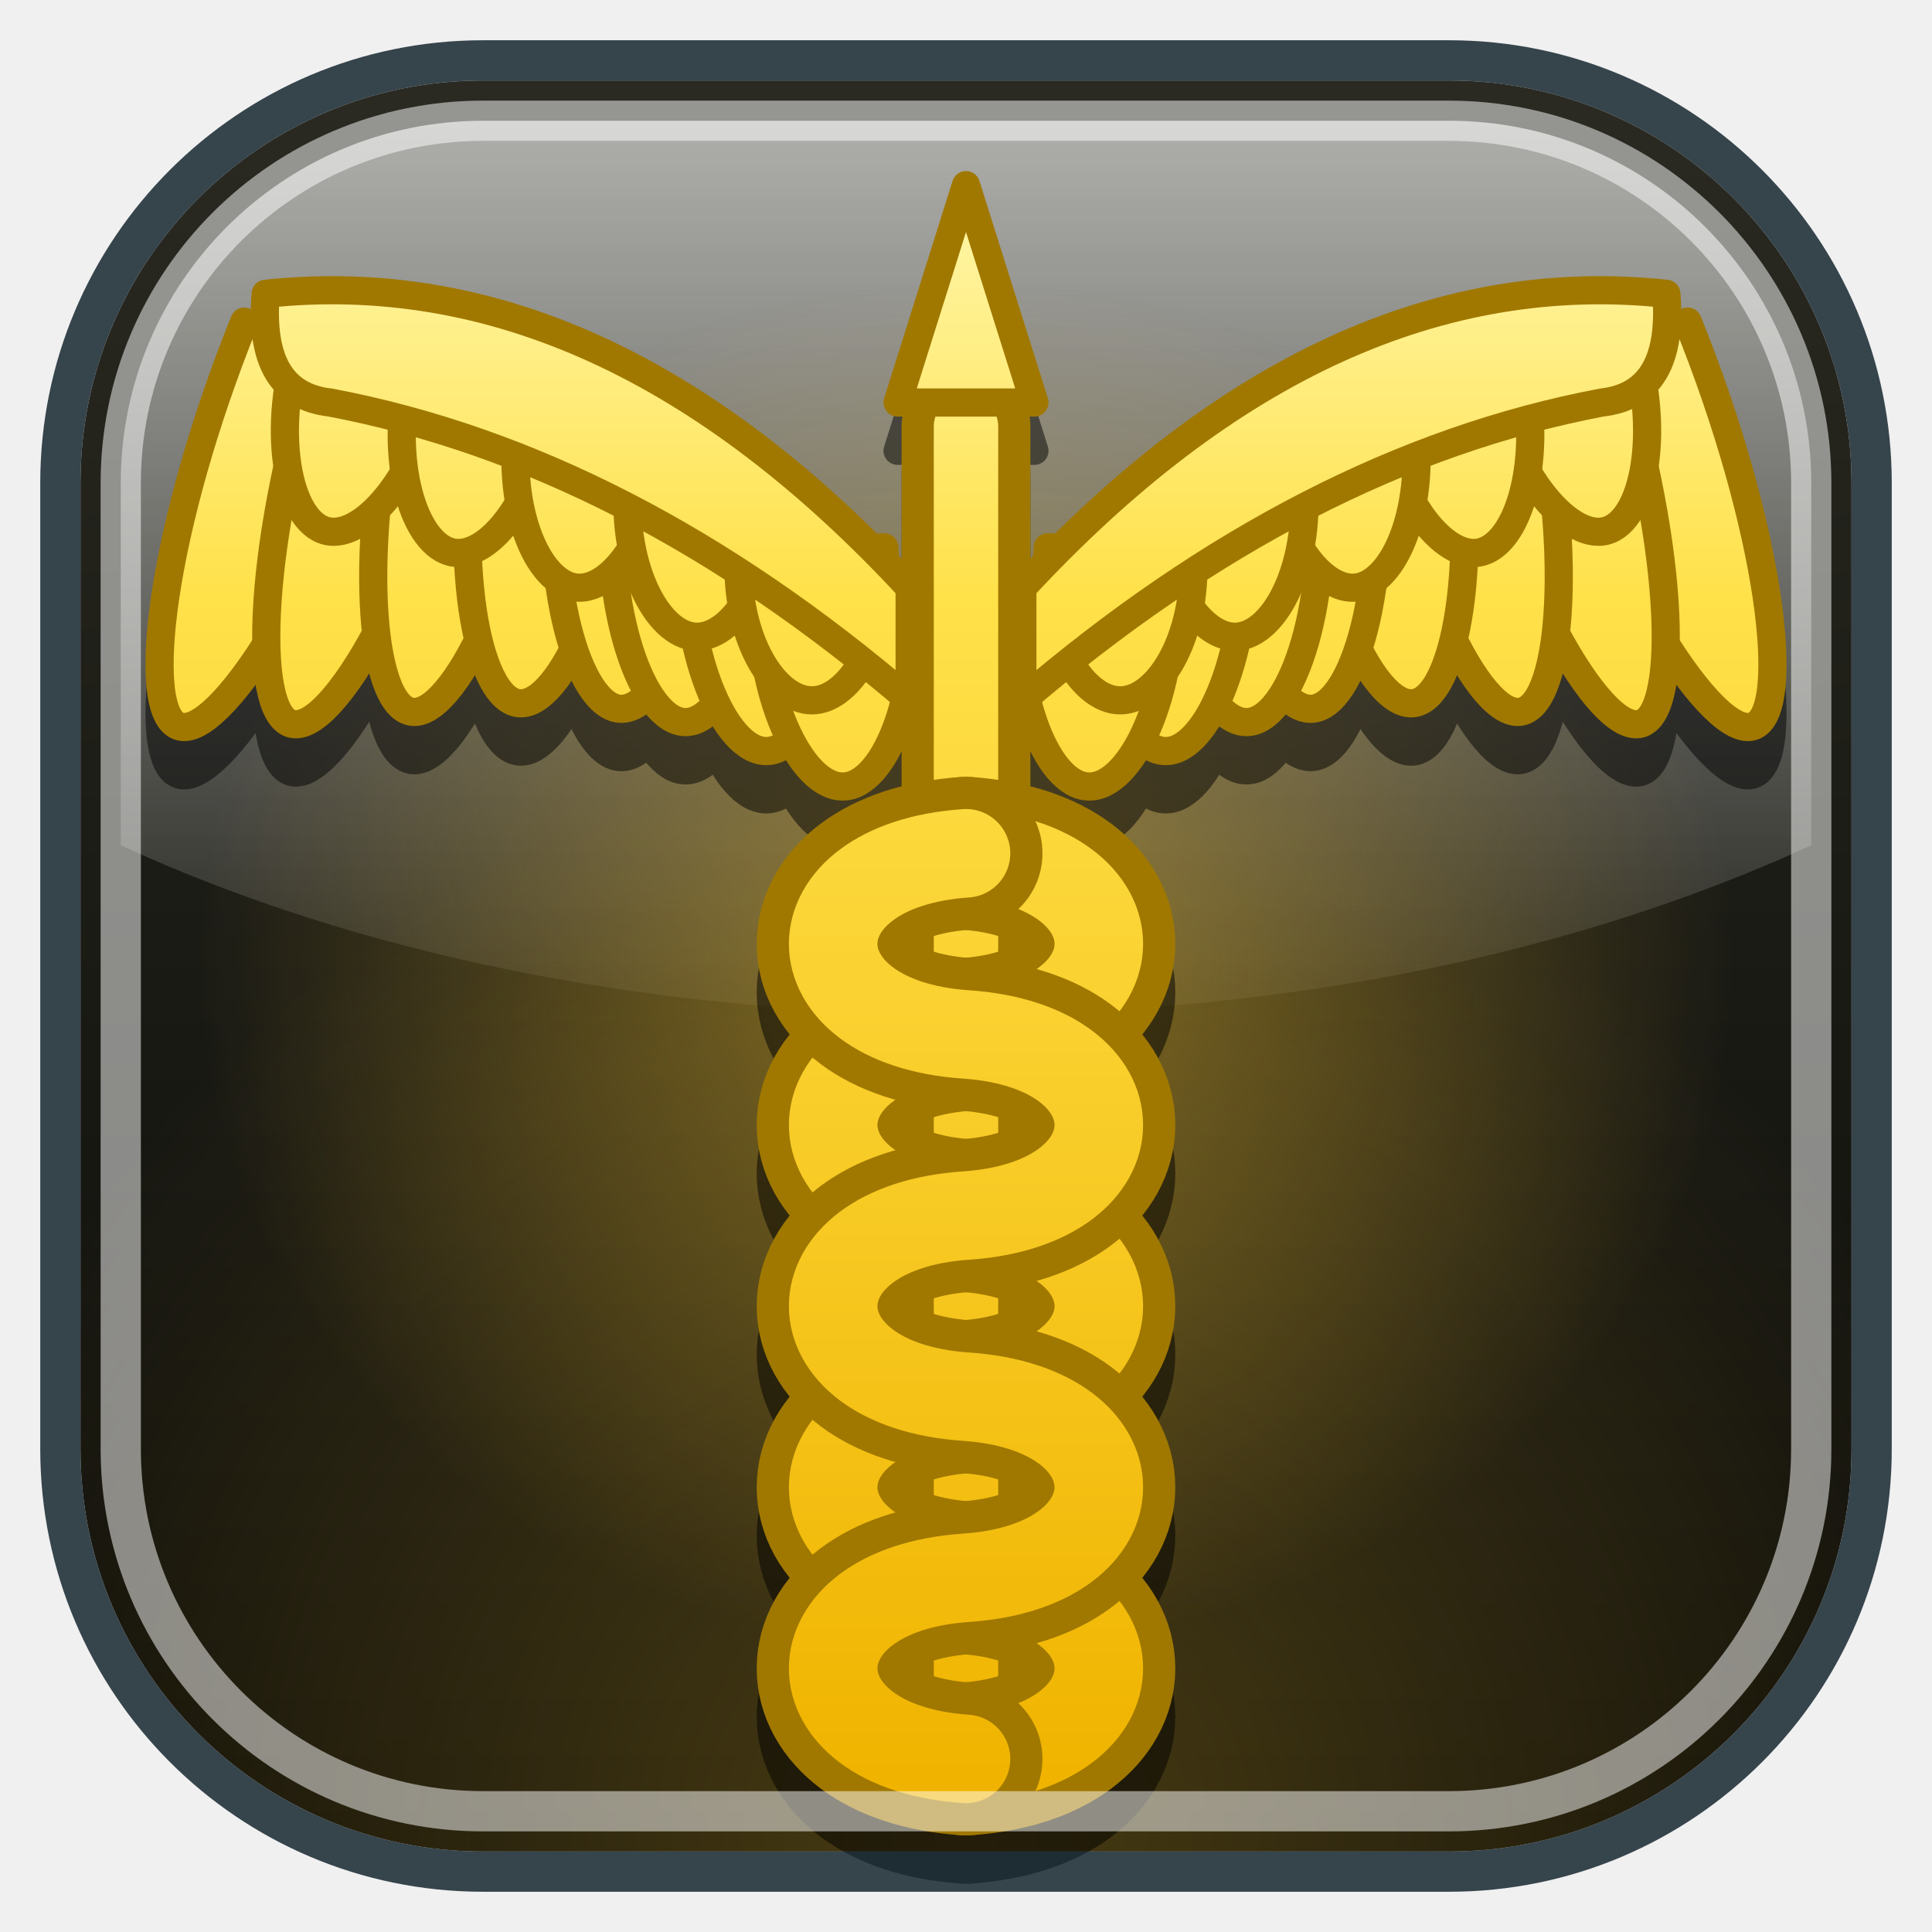
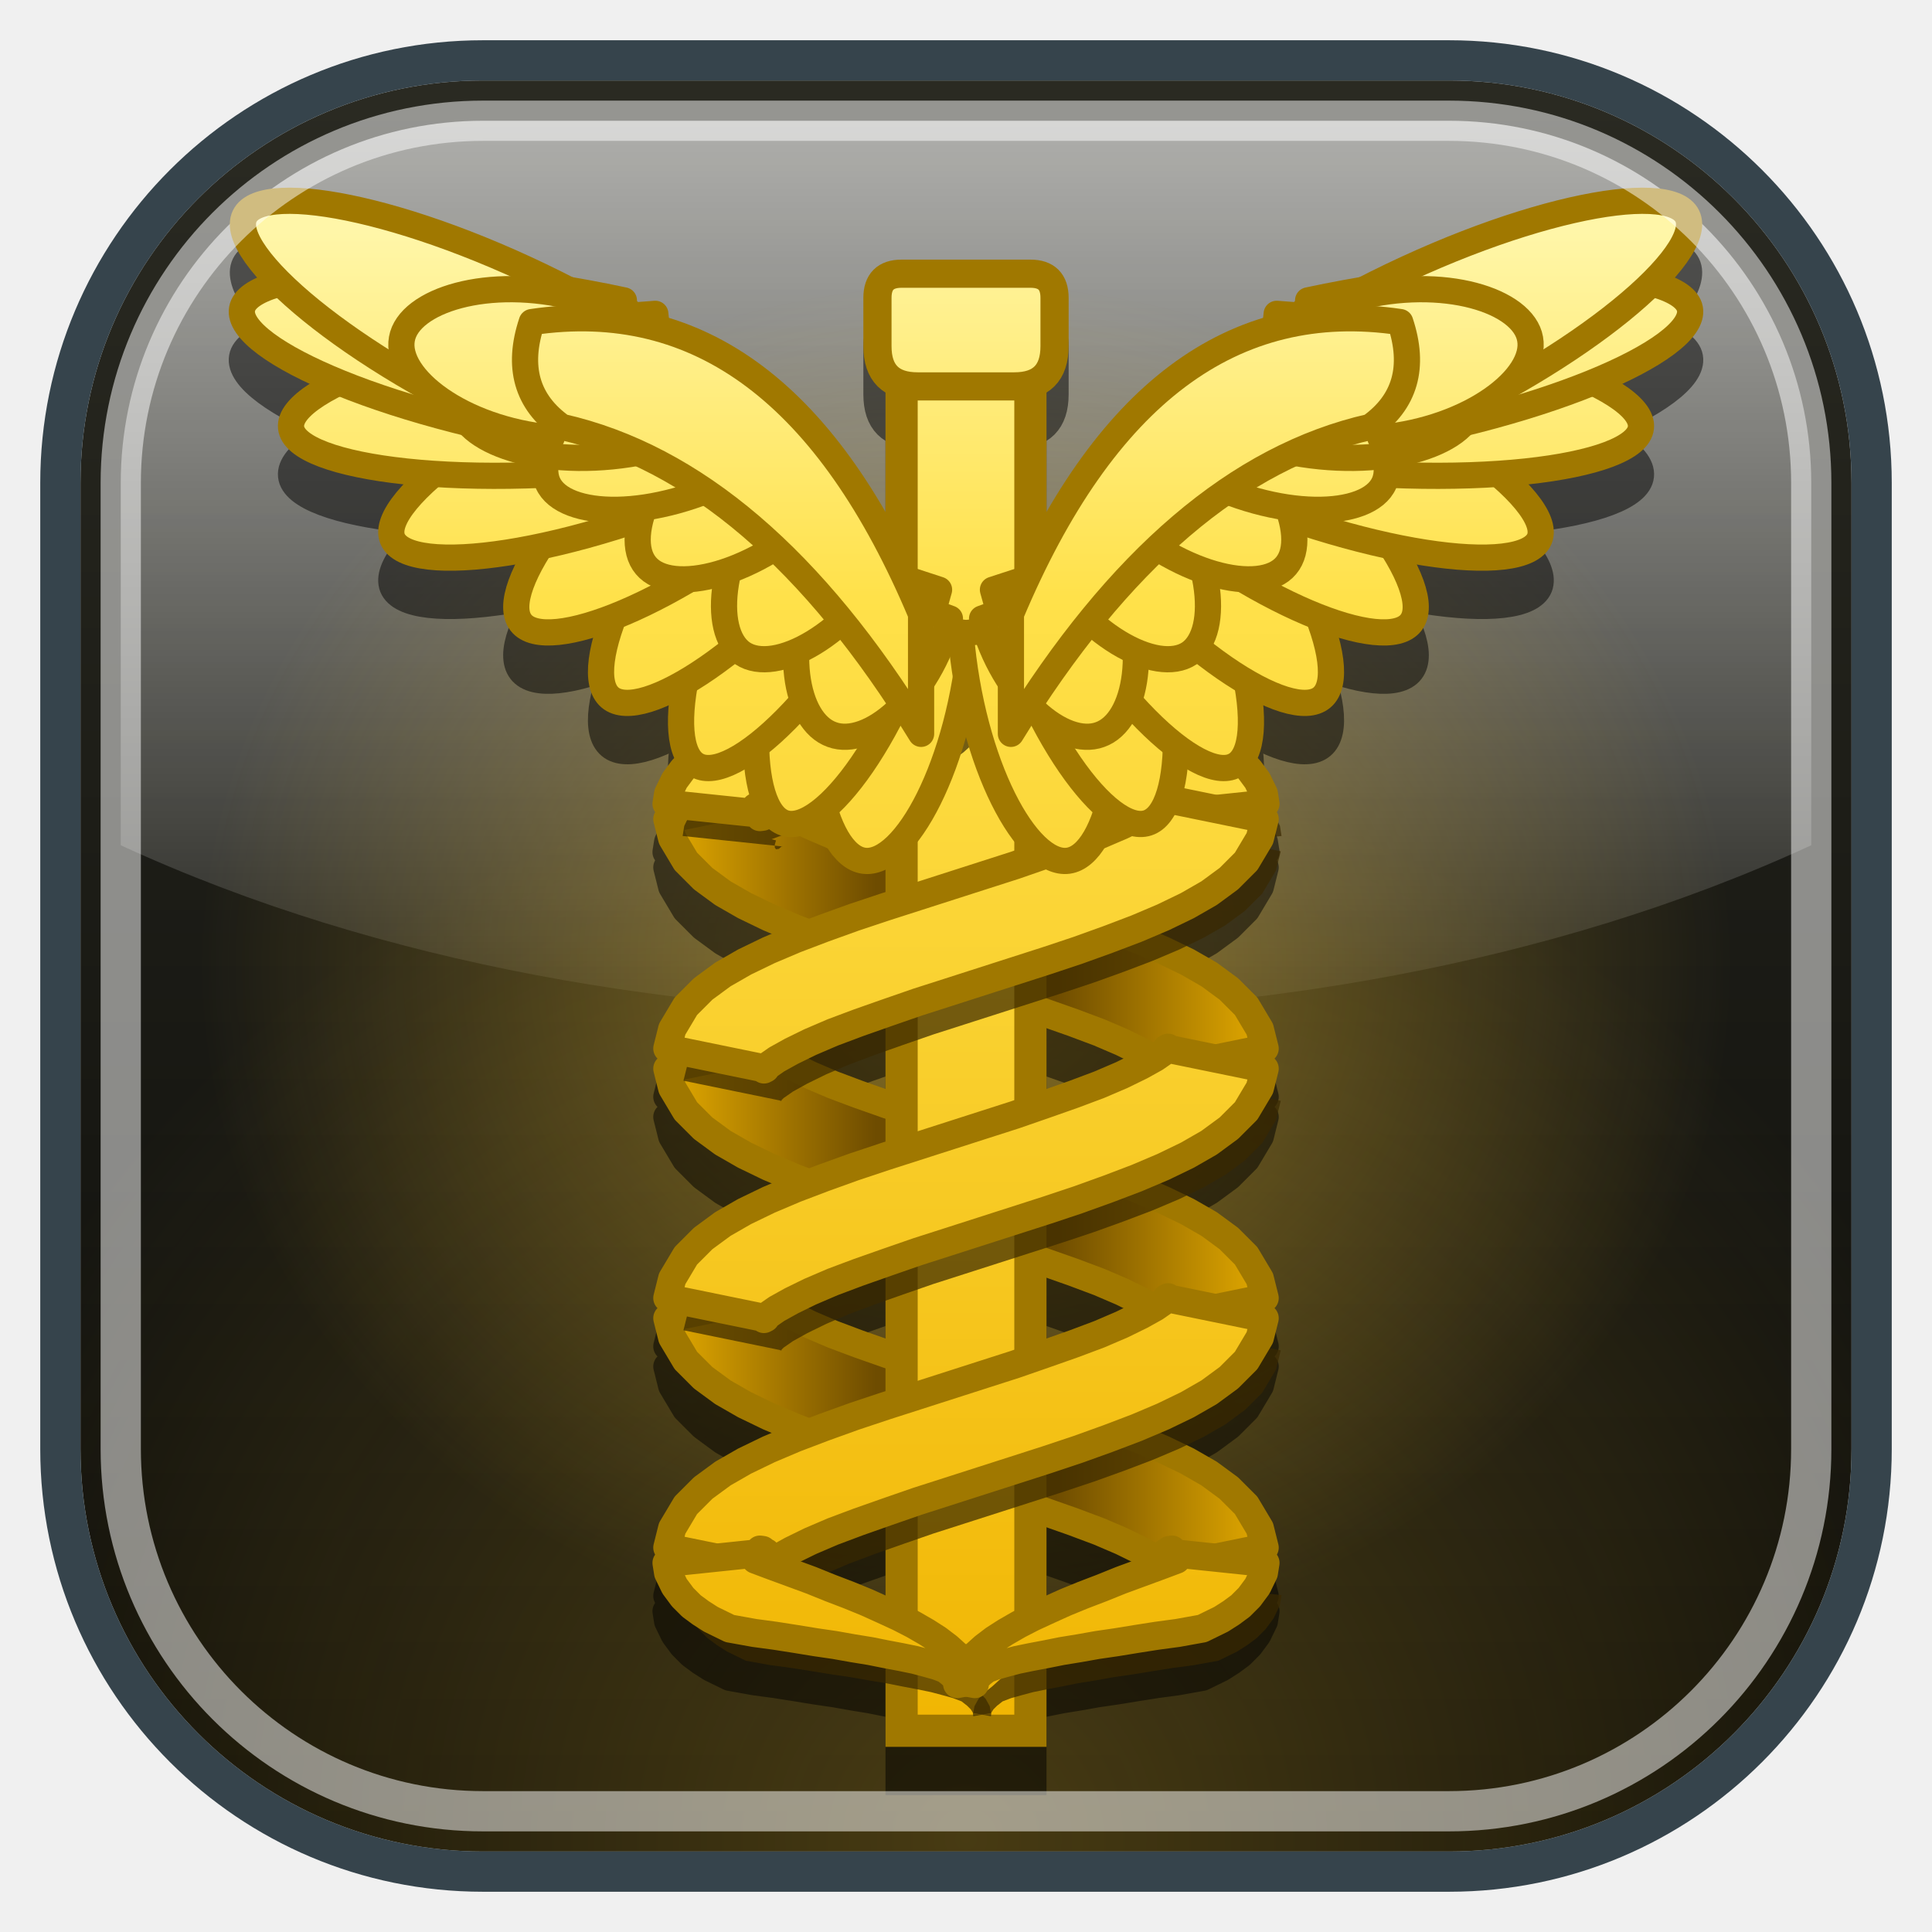
<svg xmlns="http://www.w3.org/2000/svg" width="48" height="48" viewBox="0 0 48 48">
  <defs>
    <linearGradient id="hermes-body" x1="0" y1="0" x2="0" y2="1">
      <stop offset="0" stop-color="#2a2a22" />
      <stop offset="1" stop-color="#0b0b08" />
    </linearGradient>
    <radialGradient id="hermes-glow" cx=".5" cy="1" r=".62">
      <stop offset="0" stop-color="#ffcc33" stop-opacity=".25" />
      <stop offset="1" stop-color="#ffcc33" stop-opacity="0" />
    </radialGradient>
    <linearGradient id="hermes-gloss" x1="0" y1="0" x2="0" y2="1">
      <stop offset="0" stop-color="#fff" stop-opacity=".62" />
      <stop offset="1" stop-color="#fff" stop-opacity=".06" />
    </linearGradient>
    <linearGradient id="hermes-gold" gradientUnits="userSpaceOnUse" x1="0" y1="5" x2="0" y2="44">
      <stop offset="0" stop-color="#fff6a8" />
      <stop offset=".25" stop-color="#ffe14a" />
      <stop offset="1" stop-color="#f0b400" />
    </linearGradient>
    <radialGradient id="hermes-warm" cx=".5" cy=".5" r=".5">
      <stop offset="0" stop-color="#ffcc33" stop-opacity=".45" />
      <stop offset="1" stop-color="#ffcc33" stop-opacity="0" />
    </radialGradient>
+     <linearGradient id="hermes-back" gradientUnits="userSpaceOnUse" x1="16" y1="0" x2="32" y2="0">
+       <stop offset="0" stop-color="#f0b400" />
+       <stop offset=".36" stop-color="#6e4c00" />
+       <stop offset=".64" stop-color="#6e4c00" />
+       <stop offset="1" stop-color="#f0b400" />
+     </linearGradient>
  </defs>
  <rect x="2" y="2" width="44" height="44" rx="10" fill="url(#hermes-body)" />
  <rect x="2" y="2" width="44" height="44" rx="10" fill="url(#hermes-glow)" />
  <path d="M3 12a9 9 0 0 1 9-9h24a9 9 0 0 1 9 9v9c-6.5 3-14 4.2-21 4.2S9.5 24 3 21z" fill="url(#hermes-gloss)" />
  <ellipse cx="24" cy="24" rx="19" ry="17" fill="url(#hermes-warm)" />
  <g transform="translate(0 1.2)" opacity=".5">
-     <rect x="22.8" y="9.4" width="2.4" height="35" rx="1.2" fill="#000" stroke="#000" stroke-width=".8" />
-     <path d="M24 4.6L25.7 10H22.3Z" fill="#000" stroke="#000" stroke-width=".7" stroke-linejoin="round" />
-     <path d="M24 21.2C28.4 21.5 28.4 25.4 24 25.7C19.6 26.0 19.6 29.9 24 30.2C28.4 30.5 28.4 34.4 24 34.7C19.6 35.0 19.6 38.9 24 39.2C28.4 39.5 28.4 43.4 24 43.7" fill="none" stroke="#000" stroke-width="3.8" stroke-linecap="round" />
-     <path d="M24 21.2C28.4 21.5 28.4 25.4 24 25.7C19.6 26.0 19.6 29.9 24 30.2C28.4 30.5 28.4 34.4 24 34.7C19.6 35.0 19.6 38.9 24 39.2C28.4 39.5 28.4 43.4 24 43.7" fill="none" stroke="#000" stroke-width="2.2" stroke-linecap="round" />
-     <path d="M24 21.2C19.6 21.5 19.6 25.4 24 25.7C28.4 26.0 28.4 29.9 24 30.2C19.6 30.5 19.6 34.4 24 34.7C28.4 35.0 28.4 38.9 24 39.2C19.6 39.5 19.6 43.4 24 43.7" fill="none" stroke="#000" stroke-width="3.8" stroke-linecap="round" />
-     <path d="M24 21.2C19.6 21.5 19.6 25.4 24 25.7C28.4 26.0 28.4 29.9 24 30.2C19.6 30.5 19.6 34.4 24 34.7C28.4 35.0 28.4 38.9 24 39.2C19.6 39.5 19.6 43.4 24 43.7" fill="none" stroke="#000" stroke-width="2.2" stroke-linecap="round" />
-     <g fill="#000" stroke="#000" stroke-width="0.7" stroke-linejoin="round">
-       <path d="M6.07 7.99C4.01 13.09 3.45 17.68 4.44 18.04C5.42 18.40 7.94 14.52 9.64 9.29Z" />
-       <path d="M8.01 8.42C6.40 13.33 6.24 17.69 7.24 17.98C8.25 18.26 10.42 14.49 11.66 9.46Z" />
-       <path d="M9.94 9.07C8.87 13.57 9.18 17.48 10.21 17.68C11.23 17.88 12.98 14.37 13.67 9.80Z" />
-       <path d="M11.90 9.90C11.21 13.91 11.84 17.34 12.88 17.47C13.92 17.60 15.36 14.42 15.67 10.36Z" />
-       <path d="M13.86 10.92C13.48 14.53 14.37 17.55 15.41 17.61C16.46 17.66 17.66 14.75 17.66 11.11Z" />
-       <path d="M15.23 11.91C14.98 15.21 15.98 17.92 17.02 17.94C18.07 17.96 19.16 15.28 19.03 11.98Z" />
-       <path d="M17.05 13.10C16.92 16.18 18.00 18.68 19.05 18.66C20.09 18.64 21.10 16.11 20.85 13.03Z" />
-       <path d="M18.88 14.41C18.79 17.28 19.91 19.58 20.96 19.54C22.00 19.51 22.96 17.13 22.67 14.28Z" />
-       <path d="M7.48 8.29C6.69 10.70 7.15 12.95 8.11 13.19C9.07 13.43 10.53 11.66 10.97 9.16Z" />
-       <path d="M10.18 9.10C9.63 11.46 10.29 13.57 11.27 13.73C12.25 13.88 13.54 12.08 13.74 9.66Z" />
-       <path d="M12.90 10.26C12.52 12.54 13.34 14.51 14.33 14.60C15.32 14.68 16.47 12.89 16.49 10.57Z" />
-       <path d="M15.63 11.76C15.38 13.95 16.30 15.78 17.29 15.82C18.28 15.85 19.33 14.09 19.23 11.88Z" />
-       <path d="M18.37 13.60C18.19 15.69 19.18 17.40 20.17 17.40C21.16 17.40 22.15 15.69 21.97 13.60Z" />
-       <path d="M22.6 17.4L22.6 14.6Q15 6.4 6.6 7.3Q6.4 9.8 8.2 10.0Q15.6 11.4 22.6 17.4Z" />
+     <g fill="#000" stroke="#000" stroke-width=".7" stroke-linejoin="round">
+       <path d="M16.58 26.55L16.70 27.03L17.04 27.60L17.47 28.03L17.96 28.39L18.50 28.70L19.10 28.99L19.76 29.27L20.47 29.54L21.22 29.81L22.00 30.07L22.81 30.33L23.62 30.59L24.43 30.85L25.21 31.10L25.96 31.36L26.67 31.61L27.31 31.85L27.87 32.09L28.34 32.32L28.70 32.52L28.93 32.68L29.02 32.77L28.99 32.71L28.98 32.75L31.42 32.25L31.30 31.77L30.96 31.20L30.53 30.77L30.04 30.41L29.50 30.10L28.90 29.81L28.24 29.53L27.53 29.26L26.78 28.99L26.00 28.73L25.19 28.47L24.38 28.21L23.57 27.95L22.79 27.70L22.04 27.44L21.33 27.19L20.69 26.95L20.13 26.71L19.66 26.48L19.30 26.28L19.07 26.12L18.98 26.03L19.01 26.09L19.02 26.05Z" />
+       <path d="M16.58 20.35L16.70 20.83L17.04 21.40L17.47 21.83L17.96 22.19L18.50 22.50L19.10 22.79L19.76 23.07L20.47 23.34L21.22 23.61L22.00 23.87L22.81 24.13L23.62 24.39L24.43 24.65L25.21 24.90L25.96 25.16L26.67 25.41L27.31 25.65L27.87 25.89L28.34 26.12L28.70 26.32L28.93 26.48L29.02 26.57L28.99 26.51L28.98 26.55L31.42 26.05L31.30 25.57L30.96 25.00L30.53 24.57L30.04 24.21L29.50 23.90L28.90 23.61L28.24 23.33L27.53 23.06L26.78 22.79L26.00 22.53L25.19 22.27L24.38 22.01L23.57 21.75L22.79 21.50L22.04 21.24L21.33 20.99L20.69 20.75L20.13 20.51L19.66 20.28L19.30 20.08L19.07 19.92L18.98 19.83L19.01 19.89L19.02 19.85Z" />
+       <path d="M16.58 32.75L16.70 33.23L17.04 33.80L17.47 34.23L17.96 34.59L18.50 34.90L19.10 35.19L19.76 35.47L20.47 35.74L21.22 36.01L22.00 36.27L22.81 36.53L23.62 36.79L24.43 37.05L25.21 37.30L25.96 37.56L26.67 37.81L27.31 38.05L27.87 38.29L28.34 38.52L28.70 38.72L28.93 38.88L29.02 38.97L28.99 38.91L28.98 38.95L31.42 38.45L31.30 37.97L30.96 37.40L30.53 36.97L30.04 36.61L29.50 36.30L28.90 36.01L28.24 35.73L27.53 35.46L26.78 35.19L26.00 34.93L25.19 34.67L24.38 34.41L23.57 34.15L22.79 33.90L22.04 33.64L21.33 33.39L20.69 33.15L20.13 32.91L19.66 32.68L19.30 32.48L19.07 32.32L18.98 32.23L19.01 32.29L19.02 32.25Z" />
    </g>
-     <g transform="translate(48 0) scale(-1 1)">
-       <g fill="#000" stroke="#000" stroke-width="0.7" stroke-linejoin="round">
-         <path d="M6.07 7.99C4.01 13.09 3.45 17.68 4.44 18.04C5.42 18.40 7.94 14.52 9.64 9.29Z" />
-         <path d="M8.01 8.42C6.40 13.33 6.24 17.69 7.24 17.98C8.25 18.26 10.42 14.49 11.66 9.46Z" />
-         <path d="M9.94 9.07C8.87 13.57 9.18 17.48 10.21 17.68C11.23 17.88 12.98 14.37 13.67 9.80Z" />
-         <path d="M11.90 9.90C11.21 13.91 11.84 17.34 12.88 17.47C13.92 17.60 15.36 14.42 15.67 10.36Z" />
-         <path d="M13.86 10.92C13.48 14.53 14.37 17.55 15.41 17.61C16.46 17.66 17.66 14.75 17.66 11.11Z" />
-         <path d="M15.23 11.91C14.98 15.21 15.98 17.92 17.02 17.94C18.07 17.96 19.16 15.28 19.03 11.98Z" />
-         <path d="M17.05 13.10C16.92 16.18 18.00 18.68 19.05 18.66C20.09 18.64 21.10 16.11 20.85 13.03Z" />
-         <path d="M18.88 14.41C18.79 17.28 19.91 19.58 20.96 19.54C22.00 19.51 22.96 17.13 22.67 14.28Z" />
-         <path d="M7.48 8.29C6.69 10.70 7.15 12.95 8.11 13.19C9.07 13.43 10.53 11.66 10.97 9.16Z" />
-         <path d="M10.18 9.10C9.63 11.46 10.29 13.57 11.27 13.73C12.25 13.88 13.54 12.08 13.74 9.66Z" />
-         <path d="M12.90 10.26C12.52 12.54 13.34 14.51 14.33 14.60C15.32 14.68 16.47 12.89 16.49 10.57Z" />
-         <path d="M15.63 11.76C15.38 13.95 16.30 15.78 17.29 15.82C18.28 15.85 19.33 14.09 19.23 11.88Z" />
-         <path d="M18.37 13.60C18.19 15.69 19.18 17.40 20.17 17.40C21.16 17.40 22.15 15.69 21.97 13.60Z" />
-         <path d="M22.6 17.4L22.6 14.6Q15 6.4 6.6 7.3Q6.4 9.8 8.2 10.0Q15.6 11.4 22.6 17.4Z" />
+     <path d="M22.8 9.5H25.2V42.6H22.8Z" fill="#000" stroke="#000" stroke-width="1.6" />
+     <path d="M22.8 9.5H25.2V42.6H22.8Z" fill="#000" />
+     <path d="M22.4 6.8H25.6Q26.2 6.8 26.2 7.4V8.6Q26.2 9.6 25.2 9.6H22.8Q21.8 9.6 21.8 8.6V7.4Q21.8 6.8 22.4 6.8Z" fill="#000" stroke="#000" stroke-width=".7" stroke-linejoin="round" />
+     <g fill="#000" stroke="#000" stroke-width=".7" stroke-linejoin="round">
+       <path d="M23.78 17.04L23.81 17.21L23.91 17.39L24.06 17.55L24.25 17.70L24.45 17.88L24.70 18.07L24.98 18.25L25.31 18.44L25.66 18.62L26.05 18.80L26.47 18.99L26.91 19.17L27.38 19.35L27.85 19.54L28.34 19.72L28.83 19.90L29.23 20.05L29.12 20.08L29.15 20.18L29.15 20.26L29.12 20.30L29.05 20.29L28.97 20.22L28.96 20.23L31.44 19.97L31.40 19.72L31.24 19.39L31.04 19.12L30.82 18.90L30.59 18.73L30.34 18.57L29.87 18.34L29.26 18.23L28.74 18.16L28.23 18.08L27.74 18.00L27.26 17.93L26.81 17.85L26.38 17.78L25.98 17.70L25.61 17.63L25.27 17.56L24.97 17.48L24.72 17.41L24.51 17.33L24.37 17.22L24.28 17.13L24.23 17.05L24.22 16.96Z" />
+       <path d="M28.98 19.85L28.99 19.89L29.02 19.83L28.93 19.92L28.70 20.08L28.34 20.28L27.87 20.51L27.31 20.75L26.67 20.99L25.96 21.24L25.21 21.50L24.43 21.75L23.62 22.01L22.81 22.27L22.00 22.53L21.22 22.79L20.47 23.06L19.76 23.33L19.10 23.61L18.50 23.90L17.96 24.21L17.47 24.57L17.04 25.00L16.70 25.57L16.58 26.05L19.02 26.55L19.01 26.51L18.98 26.57L19.07 26.48L19.30 26.32L19.66 26.12L20.13 25.89L20.69 25.65L21.33 25.41L22.04 25.16L22.79 24.90L23.57 24.65L24.38 24.39L25.19 24.13L26.00 23.87L26.78 23.61L27.53 23.34L28.24 23.07L28.90 22.79L29.50 22.50L30.04 22.19L30.53 21.83L30.96 21.40L31.30 20.83L31.42 20.35Z" />
+       <path d="M28.98 32.25L28.99 32.29L29.02 32.23L28.93 32.32L28.70 32.48L28.34 32.68L27.87 32.91L27.31 33.15L26.67 33.39L25.96 33.64L25.21 33.90L24.43 34.15L23.62 34.41L22.81 34.67L22.00 34.93L21.22 35.19L20.47 35.46L19.76 35.73L19.10 36.01L18.50 36.30L17.96 36.61L17.47 36.97L17.04 37.40L16.70 37.97L16.58 38.45L19.02 38.95L19.01 38.91L18.98 38.97L19.07 38.88L19.30 38.72L19.66 38.52L20.13 38.29L20.69 38.05L21.33 37.81L22.04 37.56L22.79 37.30L23.57 37.05L24.38 36.79L25.19 36.53L26.00 36.27L26.78 36.01L27.53 35.74L28.24 35.47L28.90 35.19L29.50 34.90L30.04 34.59L30.53 34.23L30.96 33.80L31.30 33.23L31.42 32.75Z" />
+       <path d="M16.56 38.83L16.60 39.08L16.76 39.41L16.96 39.68L17.18 39.90L17.41 40.07L17.66 40.23L18.13 40.46L18.74 40.57L19.26 40.64L19.77 40.72L20.26 40.80L20.74 40.87L21.19 40.95L21.62 41.02L22.02 41.10L22.39 41.17L22.73 41.24L23.03 41.32L23.28 41.39L23.49 41.47L23.63 41.58L23.72 41.67L23.77 41.75L23.78 41.84L24.22 41.76L24.19 41.59L24.09 41.41L23.94 41.25L23.75 41.10L23.55 40.92L23.30 40.73L23.02 40.55L22.69 40.36L22.34 40.18L21.95 40.00L21.53 39.81L21.09 39.63L20.62 39.45L20.15 39.26L19.66 39.08L19.17 38.90L18.77 38.75L18.88 38.72L18.85 38.62L18.85 38.54L18.88 38.50L18.95 38.51L19.03 38.58L19.04 38.57Z" />
+       <path d="M23.78 16.96L23.77 17.05L23.72 17.13L23.63 17.22L23.49 17.33L23.28 17.41L23.03 17.48L22.73 17.56L22.39 17.63L22.02 17.70L21.62 17.78L21.19 17.85L20.74 17.93L20.26 18.00L19.77 18.08L19.26 18.16L18.74 18.23L18.13 18.34L17.66 18.57L17.41 18.73L17.18 18.90L16.96 19.12L16.76 19.39L16.60 19.72L16.56 19.97L19.04 20.23L19.03 20.22L18.95 20.29L18.88 20.30L18.85 20.26L18.85 20.18L18.88 20.08L18.77 20.05L19.17 19.90L19.66 19.72L20.15 19.54L20.62 19.35L21.09 19.17L21.53 18.99L21.95 18.80L22.34 18.62L22.69 18.44L23.02 18.25L23.30 18.07L23.55 17.88L23.75 17.70L23.94 17.55L24.09 17.39L24.19 17.21L24.22 17.04Z" />
+       <path d="M28.98 26.05L28.99 26.09L29.02 26.03L28.93 26.12L28.70 26.28L28.34 26.48L27.87 26.71L27.31 26.95L26.67 27.19L25.96 27.44L25.21 27.70L24.43 27.95L23.62 28.21L22.81 28.47L22.00 28.73L21.22 28.99L20.47 29.26L19.76 29.53L19.10 29.81L18.50 30.10L17.96 30.41L17.47 30.77L17.04 31.20L16.70 31.77L16.58 32.25L19.02 32.75L19.01 32.71L18.98 32.77L19.07 32.68L19.30 32.52L19.66 32.32L20.13 32.09L20.69 31.85L21.33 31.61L22.04 31.36L22.79 31.10L23.57 30.85L24.38 30.59L25.19 30.33L26.00 30.07L26.78 29.81L27.53 29.54L28.24 29.27L28.90 28.99L29.50 28.70L30.04 28.39L30.53 28.03L30.96 27.60L31.30 27.03L31.42 26.55Z" />
+       <path d="M28.96 38.57L28.97 38.58L29.05 38.51L29.12 38.50L29.15 38.54L29.15 38.62L29.12 38.72L29.23 38.75L28.83 38.90L28.34 39.08L27.85 39.26L27.38 39.45L26.91 39.63L26.47 39.81L26.05 40.00L25.66 40.18L25.31 40.36L24.98 40.55L24.70 40.73L24.45 40.92L24.25 41.10L24.06 41.25L23.91 41.41L23.81 41.59L23.78 41.76L24.22 41.84L24.23 41.75L24.28 41.67L24.37 41.58L24.51 41.47L24.72 41.39L24.97 41.32L25.27 41.24L25.61 41.17L25.98 41.10L26.38 41.02L26.81 40.95L27.26 40.87L27.74 40.80L28.23 40.72L28.74 40.64L29.26 40.57L29.87 40.46L30.34 40.23L30.59 40.07L30.82 39.90L31.04 39.68L31.24 39.41L31.40 39.08L31.44 38.83Z" />
+     </g>
+     <g transform="translate(24 16) scale(.93) translate(-24 -16)">
+       <g fill="#000" stroke="#000" stroke-width=".7" stroke-linejoin="round">
+         <path d="M20.18 15.17C19.49 18.63 20.18 21.64 21.27 21.79C22.36 21.94 23.85 19.24 24.14 15.73Z" />
+         <path d="M19.48 13.31C18.06 17.02 18.11 20.44 19.15 20.78C20.20 21.12 22.25 18.37 23.28 14.55Z" />
+         <path d="M18.74 11.63C16.54 15.19 15.85 18.71 16.81 19.24C17.77 19.78 20.39 17.32 22.24 13.57Z" />
+         <path d="M17.97 10.17C15.06 13.33 13.65 16.72 14.49 17.43C15.33 18.14 18.43 16.16 21.04 12.74Z" />
+         <path d="M17.18 8.93C13.59 11.48 11.43 14.56 12.11 15.43C12.78 16.30 16.30 14.95 19.64 12.08Z" />
+         <path d="M16.46 7.89C11.70 9.60 8.27 12.17 8.68 13.19C9.10 14.21 13.35 13.68 17.96 11.60Z" />
+         <path d="M15.70 7.18C10.21 7.56 5.85 9.12 5.97 10.22C6.08 11.31 10.67 11.94 16.12 11.16Z" />
+         <path d="M14.86 6.82C9.47 5.67 4.85 5.97 4.66 7.05C4.47 8.14 8.71 10.00 14.16 10.76Z" />
+         <path d="M13.88 6.80C9.42 4.40 5.21 3.58 4.73 4.57C4.25 5.56 7.49 8.36 12.12 10.40Z" />
+         <path d="M20.00 14.02C19.07 16.02 19.43 18.07 20.42 18.42C21.40 18.78 23.00 17.45 23.57 15.32Z" />
+         <path d="M18.92 11.53C17.41 13.43 17.17 15.66 18.03 16.25C18.90 16.83 20.87 15.77 22.07 13.66Z" />
+         <path d="M17.75 9.50C15.69 10.98 14.77 13.11 15.45 13.91C16.12 14.71 18.38 14.18 20.19 12.41Z" />
+         <path d="M16.44 8.01C13.95 8.91 12.40 10.74 12.83 11.70C13.25 12.65 15.65 12.73 17.99 11.48Z" />
+         <path d="M14.96 7.08C12.32 7.26 10.32 8.59 10.47 9.63C10.62 10.66 12.90 11.39 15.49 10.84Z" />
+         <path d="M13.59 6.75C11.24 6.14 9.11 6.83 8.93 7.85C8.74 8.88 10.51 10.26 12.93 10.49Z" />
+         <path d="M22.8 18.4L22.8 15.2Q19.1 6.4 12.4 7.4Q11.8 9.2 13.2 10.2Q18.5 11.4 22.8 18.4Z" />
+       </g>
+       <g transform="translate(48 0) scale(-1 1)">
+         <g fill="#000" stroke="#000" stroke-width=".7" stroke-linejoin="round">
+           <path d="M20.18 15.17C19.49 18.63 20.18 21.64 21.27 21.79C22.36 21.94 23.85 19.24 24.14 15.73Z" />
+           <path d="M19.48 13.31C18.06 17.02 18.11 20.44 19.15 20.78C20.20 21.12 22.25 18.37 23.28 14.55Z" />
+           <path d="M18.74 11.63C16.54 15.19 15.85 18.71 16.81 19.24C17.77 19.78 20.39 17.32 22.24 13.57Z" />
+           <path d="M17.97 10.17C15.06 13.33 13.65 16.72 14.49 17.43C15.33 18.14 18.43 16.16 21.04 12.74Z" />
+           <path d="M17.18 8.93C13.59 11.48 11.43 14.56 12.11 15.43C12.78 16.30 16.30 14.95 19.64 12.08Z" />
+           <path d="M16.46 7.89C11.70 9.60 8.27 12.17 8.68 13.19C9.10 14.21 13.35 13.68 17.96 11.60Z" />
+           <path d="M15.70 7.18C10.21 7.56 5.85 9.12 5.97 10.22C6.08 11.31 10.67 11.94 16.12 11.16Z" />
+           <path d="M14.86 6.82C9.47 5.67 4.85 5.97 4.66 7.05C4.47 8.14 8.71 10.00 14.16 10.76Z" />
+           <path d="M13.88 6.80C9.42 4.40 5.21 3.58 4.73 4.57C4.25 5.56 7.49 8.36 12.12 10.40Z" />
+           <path d="M20.00 14.02C19.07 16.02 19.43 18.07 20.42 18.42C21.40 18.78 23.00 17.45 23.57 15.32Z" />
+           <path d="M18.92 11.53C17.41 13.43 17.17 15.66 18.03 16.25C18.90 16.83 20.87 15.77 22.07 13.66Z" />
+           <path d="M17.75 9.50C15.69 10.98 14.77 13.11 15.45 13.91C16.12 14.71 18.38 14.18 20.19 12.41Z" />
+           <path d="M16.44 8.01C13.95 8.91 12.40 10.74 12.83 11.70C13.25 12.65 15.65 12.73 17.99 11.48Z" />
+           <path d="M14.96 7.08C12.32 7.26 10.32 8.59 10.47 9.63C10.62 10.66 12.90 11.39 15.49 10.84Z" />
+           <path d="M13.59 6.75C11.24 6.14 9.11 6.83 8.93 7.85C8.74 8.88 10.51 10.26 12.93 10.49Z" />
+           <path d="M22.8 18.4L22.8 15.2Q19.1 6.4 12.4 7.4Q11.8 9.2 13.2 10.2Q18.5 11.4 22.8 18.4Z" />
+         </g>
      </g>
    </g>
  </g>
-   <rect x="22.8" y="9.4" width="2.4" height="35" rx="1.2" fill="url(#hermes-gold)" stroke="#a07800" stroke-width=".8" />
-   <path d="M24 4.6L25.7 10H22.3Z" fill="url(#hermes-gold)" stroke="#a07800" stroke-width=".7" stroke-linejoin="round" />
-   <path d="M24 21.2C28.4 21.5 28.4 25.4 24 25.7C19.6 26.0 19.6 29.9 24 30.2C28.4 30.5 28.4 34.4 24 34.7C19.6 35.0 19.6 38.9 24 39.2C28.4 39.5 28.4 43.4 24 43.7" fill="none" stroke="#a07800" stroke-width="3.8" stroke-linecap="round" />
-   <path d="M24 21.2C28.4 21.5 28.4 25.4 24 25.7C19.6 26.0 19.6 29.9 24 30.2C28.4 30.5 28.4 34.4 24 34.7C19.6 35.0 19.6 38.9 24 39.2C28.4 39.5 28.4 43.4 24 43.7" fill="none" stroke="url(#hermes-gold)" stroke-width="2.2" stroke-linecap="round" />
-   <path d="M24 21.2C19.6 21.5 19.6 25.4 24 25.7C28.4 26.0 28.4 29.9 24 30.2C19.6 30.5 19.6 34.4 24 34.7C28.4 35.0 28.4 38.9 24 39.2C19.6 39.5 19.6 43.4 24 43.7" fill="none" stroke="#a07800" stroke-width="3.8" stroke-linecap="round" />
-   <path d="M24 21.2C19.6 21.5 19.6 25.4 24 25.7C28.4 26.0 28.4 29.9 24 30.2C19.6 30.5 19.6 34.4 24 34.7C28.4 35.0 28.4 38.9 24 39.2C19.6 39.5 19.6 43.4 24 43.7" fill="none" stroke="url(#hermes-gold)" stroke-width="2.2" stroke-linecap="round" />
-   <g fill="url(#hermes-gold)" stroke="#a07800" stroke-width="0.7" stroke-linejoin="round">
-     <path d="M6.07 7.99C4.01 13.09 3.45 17.68 4.44 18.04C5.42 18.40 7.94 14.52 9.64 9.29Z" />
-     <path d="M8.01 8.42C6.40 13.33 6.24 17.69 7.24 17.98C8.25 18.26 10.42 14.49 11.66 9.46Z" />
-     <path d="M9.94 9.07C8.87 13.57 9.18 17.48 10.21 17.68C11.23 17.88 12.98 14.37 13.67 9.80Z" />
-     <path d="M11.90 9.90C11.21 13.91 11.84 17.34 12.88 17.47C13.92 17.60 15.36 14.42 15.67 10.36Z" />
-     <path d="M13.86 10.92C13.48 14.53 14.37 17.55 15.41 17.61C16.46 17.66 17.66 14.75 17.66 11.11Z" />
-     <path d="M15.23 11.91C14.98 15.21 15.98 17.92 17.02 17.94C18.07 17.96 19.16 15.28 19.03 11.98Z" />
-     <path d="M17.05 13.10C16.92 16.18 18.00 18.68 19.05 18.66C20.09 18.64 21.10 16.11 20.85 13.03Z" />
-     <path d="M18.88 14.41C18.79 17.28 19.91 19.58 20.96 19.54C22.00 19.51 22.96 17.13 22.67 14.28Z" />
-     <path d="M7.48 8.29C6.69 10.70 7.15 12.95 8.11 13.19C9.07 13.43 10.53 11.66 10.97 9.16Z" />
-     <path d="M10.18 9.10C9.63 11.46 10.29 13.57 11.27 13.73C12.25 13.88 13.54 12.08 13.74 9.66Z" />
-     <path d="M12.90 10.26C12.52 12.54 13.34 14.51 14.33 14.60C15.32 14.68 16.47 12.89 16.49 10.57Z" />
-     <path d="M15.63 11.76C15.38 13.95 16.30 15.78 17.29 15.82C18.28 15.85 19.33 14.09 19.23 11.88Z" />
-     <path d="M18.37 13.60C18.19 15.69 19.18 17.40 20.17 17.40C21.16 17.40 22.15 15.69 21.97 13.60Z" />
-     <path d="M22.6 17.4L22.6 14.6Q15 6.4 6.6 7.3Q6.4 9.8 8.2 10.0Q15.6 11.4 22.6 17.4Z" />
+   <g fill="url(#hermes-back)" stroke="#a07800" stroke-width=".7" stroke-linejoin="round">
+     <path d="M16.58 26.55L16.70 27.03L17.04 27.60L17.47 28.03L17.96 28.39L18.50 28.70L19.10 28.99L19.76 29.27L20.47 29.54L21.22 29.81L22.00 30.07L22.81 30.33L23.62 30.59L24.43 30.85L25.21 31.10L25.96 31.36L26.67 31.61L27.31 31.85L27.87 32.09L28.34 32.32L28.70 32.52L28.93 32.68L29.02 32.77L28.99 32.71L28.98 32.75L31.42 32.25L31.30 31.77L30.96 31.20L30.53 30.77L30.04 30.41L29.50 30.10L28.90 29.81L28.24 29.53L27.53 29.26L26.78 28.99L26.00 28.73L25.19 28.47L24.38 28.21L23.57 27.95L22.79 27.70L22.04 27.44L21.33 27.19L20.69 26.95L20.13 26.71L19.66 26.48L19.30 26.28L19.07 26.12L18.98 26.03L19.01 26.09L19.02 26.05Z" />
+     <path d="M16.58 20.35L16.70 20.83L17.04 21.40L17.47 21.83L17.96 22.19L18.50 22.50L19.10 22.79L19.76 23.07L20.47 23.34L21.22 23.61L22.00 23.87L22.81 24.13L23.62 24.39L24.43 24.65L25.21 24.90L25.96 25.16L26.67 25.41L27.31 25.65L27.87 25.89L28.34 26.12L28.70 26.32L28.93 26.48L29.02 26.57L28.99 26.51L28.98 26.55L31.42 26.05L31.30 25.57L30.96 25.00L30.53 24.57L30.04 24.21L29.50 23.90L28.90 23.61L28.24 23.33L27.53 23.06L26.78 22.79L26.00 22.53L25.19 22.27L24.38 22.01L23.57 21.75L22.79 21.50L22.04 21.24L21.33 20.99L20.69 20.75L20.13 20.51L19.66 20.28L19.30 20.08L19.07 19.92L18.98 19.83L19.01 19.89L19.02 19.85Z" />
+     <path d="M16.58 32.75L16.70 33.23L17.04 33.80L17.47 34.23L17.96 34.59L18.50 34.90L19.10 35.19L19.76 35.47L20.47 35.74L21.22 36.01L22.00 36.27L22.81 36.53L23.62 36.79L24.43 37.05L25.21 37.30L25.96 37.56L26.67 37.81L27.31 38.05L27.87 38.29L28.34 38.52L28.70 38.72L28.93 38.88L29.02 38.97L28.99 38.91L28.98 38.95L31.42 38.45L31.30 37.97L30.96 37.40L30.53 36.97L30.04 36.61L29.50 36.30L28.90 36.01L28.24 35.73L27.53 35.46L26.78 35.19L26.00 34.93L25.19 34.67L24.38 34.41L23.57 34.15L22.79 33.90L22.04 33.64L21.33 33.39L20.69 33.15L20.13 32.91L19.66 32.68L19.30 32.48L19.07 32.32L18.98 32.23L19.01 32.29L19.02 32.25Z" />
  </g>
-   <g transform="translate(48 0) scale(-1 1)">
-     <g fill="url(#hermes-gold)" stroke="#a07800" stroke-width="0.7" stroke-linejoin="round">
-       <path d="M6.07 7.99C4.01 13.09 3.45 17.68 4.44 18.04C5.42 18.40 7.94 14.52 9.64 9.29Z" />
-       <path d="M8.01 8.42C6.40 13.33 6.24 17.69 7.24 17.98C8.25 18.26 10.42 14.49 11.66 9.46Z" />
-       <path d="M9.94 9.07C8.87 13.57 9.18 17.48 10.21 17.68C11.23 17.88 12.98 14.37 13.67 9.80Z" />
-       <path d="M11.90 9.90C11.21 13.91 11.84 17.34 12.88 17.47C13.92 17.60 15.36 14.42 15.67 10.36Z" />
-       <path d="M13.86 10.92C13.48 14.53 14.37 17.55 15.41 17.61C16.46 17.66 17.66 14.75 17.66 11.11Z" />
-       <path d="M15.23 11.91C14.98 15.21 15.98 17.92 17.02 17.94C18.07 17.96 19.16 15.28 19.03 11.98Z" />
-       <path d="M17.05 13.10C16.92 16.18 18.00 18.68 19.05 18.66C20.09 18.64 21.10 16.11 20.85 13.03Z" />
-       <path d="M18.88 14.41C18.79 17.28 19.91 19.58 20.96 19.54C22.00 19.51 22.96 17.13 22.67 14.28Z" />
-       <path d="M7.48 8.29C6.69 10.70 7.15 12.95 8.11 13.19C9.07 13.43 10.53 11.66 10.97 9.16Z" />
-       <path d="M10.18 9.10C9.63 11.46 10.29 13.57 11.27 13.73C12.25 13.88 13.54 12.08 13.74 9.66Z" />
-       <path d="M12.90 10.26C12.52 12.54 13.34 14.51 14.33 14.60C15.32 14.68 16.47 12.89 16.49 10.57Z" />
-       <path d="M15.63 11.76C15.38 13.95 16.30 15.78 17.29 15.82C18.28 15.85 19.33 14.09 19.23 11.88Z" />
-       <path d="M18.37 13.60C18.19 15.69 19.18 17.40 20.17 17.40C21.16 17.40 22.15 15.69 21.97 13.60Z" />
-       <path d="M22.6 17.4L22.6 14.6Q15 6.4 6.6 7.3Q6.4 9.8 8.2 10.0Q15.6 11.4 22.6 17.4Z" />
+   <path d="M22.8 9.5H25.2V42.6H22.8Z" fill="url(#hermes-gold)" stroke="#a07800" stroke-width="1.6" />
+   <path d="M22.8 9.5H25.2V42.6H22.8Z" fill="url(#hermes-gold)" />
+   <path d="M22.4 6.8H25.6Q26.2 6.8 26.2 7.4V8.6Q26.2 9.6 25.2 9.6H22.8Q21.8 9.6 21.8 8.6V7.4Q21.8 6.8 22.4 6.8Z" fill="url(#hermes-gold)" stroke="#a07800" stroke-width=".7" stroke-linejoin="round" />
+   <g fill="#3a2800" fill-opacity=".7" transform="translate(.4 .8)">
+     <path d="M23.78 17.04L23.81 17.21L23.91 17.39L24.06 17.55L24.25 17.70L24.45 17.88L24.70 18.07L24.98 18.25L25.31 18.44L25.66 18.62L26.05 18.80L26.47 18.99L26.91 19.17L27.38 19.35L27.85 19.54L28.34 19.72L28.83 19.90L29.23 20.05L29.12 20.08L29.15 20.18L29.15 20.26L29.12 20.30L29.05 20.29L28.97 20.22L28.96 20.23L31.44 19.97L31.40 19.72L31.24 19.39L31.04 19.12L30.82 18.90L30.59 18.73L30.34 18.57L29.87 18.34L29.26 18.23L28.74 18.16L28.23 18.08L27.74 18.00L27.26 17.93L26.81 17.85L26.38 17.78L25.98 17.70L25.61 17.63L25.27 17.56L24.97 17.48L24.72 17.41L24.51 17.33L24.37 17.22L24.28 17.13L24.23 17.05L24.22 16.96Z" />
+     <path d="M28.98 19.85L28.99 19.89L29.02 19.83L28.93 19.92L28.70 20.08L28.34 20.28L27.87 20.51L27.31 20.75L26.67 20.99L25.96 21.24L25.21 21.50L24.43 21.75L23.62 22.01L22.81 22.27L22.00 22.53L21.22 22.79L20.47 23.06L19.76 23.33L19.10 23.61L18.50 23.90L17.96 24.21L17.47 24.57L17.04 25.00L16.70 25.57L16.58 26.05L19.02 26.55L19.01 26.51L18.98 26.57L19.07 26.48L19.30 26.32L19.66 26.12L20.13 25.89L20.69 25.65L21.33 25.41L22.04 25.16L22.79 24.90L23.57 24.65L24.38 24.39L25.19 24.13L26.00 23.87L26.78 23.61L27.53 23.34L28.24 23.07L28.90 22.79L29.50 22.50L30.04 22.19L30.53 21.83L30.96 21.40L31.30 20.83L31.42 20.35Z" />
+     <path d="M28.98 32.25L28.99 32.29L29.02 32.23L28.93 32.32L28.70 32.48L28.34 32.68L27.87 32.91L27.31 33.15L26.67 33.39L25.96 33.64L25.21 33.90L24.43 34.15L23.62 34.41L22.81 34.67L22.00 34.93L21.22 35.19L20.47 35.46L19.76 35.73L19.10 36.01L18.50 36.30L17.96 36.61L17.47 36.97L17.04 37.40L16.70 37.97L16.58 38.45L19.02 38.95L19.01 38.91L18.98 38.97L19.07 38.88L19.30 38.72L19.66 38.52L20.13 38.29L20.69 38.05L21.33 37.81L22.04 37.56L22.79 37.30L23.57 37.05L24.38 36.79L25.19 36.53L26.00 36.27L26.78 36.01L27.53 35.74L28.24 35.47L28.90 35.19L29.50 34.90L30.04 34.59L30.53 34.23L30.96 33.80L31.30 33.23L31.42 32.75Z" />
+     <path d="M16.56 38.83L16.60 39.08L16.76 39.41L16.96 39.68L17.18 39.90L17.41 40.07L17.66 40.23L18.13 40.46L18.74 40.57L19.26 40.64L19.77 40.72L20.26 40.80L20.74 40.87L21.19 40.95L21.62 41.02L22.02 41.10L22.39 41.17L22.73 41.24L23.03 41.32L23.28 41.39L23.49 41.47L23.63 41.58L23.72 41.67L23.77 41.75L23.78 41.84L24.22 41.76L24.19 41.59L24.09 41.41L23.94 41.25L23.75 41.10L23.55 40.92L23.30 40.73L23.02 40.55L22.69 40.36L22.34 40.18L21.95 40.00L21.53 39.81L21.09 39.63L20.62 39.45L20.15 39.26L19.66 39.08L19.17 38.90L18.77 38.75L18.88 38.72L18.85 38.62L18.85 38.54L18.88 38.50L18.95 38.51L19.03 38.58L19.04 38.57Z" />
+     <path d="M23.78 16.96L23.77 17.05L23.72 17.13L23.63 17.22L23.49 17.33L23.28 17.41L23.03 17.48L22.73 17.56L22.39 17.63L22.02 17.70L21.62 17.78L21.19 17.85L20.74 17.93L20.26 18.00L19.77 18.08L19.26 18.16L18.74 18.23L18.13 18.34L17.66 18.57L17.41 18.73L17.18 18.90L16.96 19.12L16.76 19.39L16.60 19.72L16.56 19.97L19.04 20.23L19.03 20.22L18.95 20.29L18.88 20.30L18.85 20.26L18.85 20.18L18.88 20.08L18.77 20.05L19.17 19.90L19.66 19.72L20.15 19.54L20.62 19.35L21.09 19.17L21.53 18.99L21.95 18.80L22.34 18.62L22.69 18.44L23.02 18.25L23.30 18.07L23.55 17.88L23.75 17.70L23.94 17.55L24.09 17.39L24.19 17.21L24.22 17.04Z" />
+     <path d="M28.98 26.05L28.99 26.09L29.02 26.03L28.93 26.12L28.70 26.28L28.34 26.48L27.87 26.71L27.31 26.95L26.67 27.19L25.96 27.44L25.21 27.70L24.43 27.95L23.62 28.21L22.81 28.47L22.00 28.73L21.22 28.99L20.47 29.26L19.76 29.53L19.10 29.81L18.50 30.10L17.96 30.41L17.47 30.77L17.04 31.20L16.70 31.77L16.58 32.25L19.02 32.75L19.01 32.71L18.98 32.77L19.07 32.68L19.30 32.52L19.66 32.32L20.13 32.09L20.69 31.85L21.33 31.61L22.04 31.36L22.79 31.10L23.57 30.85L24.38 30.59L25.19 30.33L26.00 30.07L26.78 29.81L27.53 29.54L28.24 29.27L28.90 28.99L29.50 28.70L30.04 28.39L30.53 28.03L30.96 27.60L31.30 27.03L31.42 26.55Z" />
+     <path d="M28.96 38.57L28.97 38.58L29.05 38.51L29.12 38.50L29.15 38.54L29.15 38.62L29.12 38.72L29.23 38.75L28.83 38.90L28.34 39.08L27.85 39.26L27.38 39.45L26.91 39.63L26.47 39.81L26.05 40.00L25.66 40.18L25.31 40.36L24.98 40.55L24.70 40.73L24.45 40.92L24.25 41.10L24.06 41.25L23.91 41.41L23.81 41.59L23.78 41.76L24.22 41.84L24.23 41.75L24.28 41.67L24.37 41.58L24.51 41.47L24.72 41.39L24.97 41.32L25.27 41.24L25.61 41.17L25.98 41.10L26.38 41.02L26.81 40.95L27.26 40.87L27.74 40.80L28.23 40.72L28.74 40.64L29.26 40.57L29.87 40.46L30.34 40.23L30.59 40.07L30.82 39.90L31.04 39.68L31.24 39.41L31.40 39.08L31.44 38.83Z" />
+   </g>
+   <g fill="url(#hermes-gold)" stroke="#a07800" stroke-width=".7" stroke-linejoin="round">
+     <path d="M23.78 17.04L23.81 17.21L23.91 17.39L24.06 17.55L24.25 17.70L24.45 17.88L24.70 18.07L24.98 18.25L25.31 18.44L25.66 18.62L26.05 18.80L26.47 18.99L26.91 19.17L27.38 19.35L27.85 19.54L28.34 19.72L28.83 19.90L29.23 20.05L29.12 20.08L29.15 20.18L29.15 20.26L29.12 20.30L29.05 20.29L28.97 20.22L28.96 20.23L31.44 19.97L31.40 19.72L31.24 19.39L31.04 19.12L30.82 18.90L30.59 18.73L30.34 18.57L29.87 18.34L29.26 18.23L28.74 18.16L28.23 18.08L27.74 18.00L27.26 17.93L26.81 17.85L26.38 17.78L25.98 17.70L25.61 17.63L25.27 17.56L24.97 17.48L24.72 17.41L24.51 17.33L24.37 17.22L24.28 17.13L24.23 17.05L24.22 16.96Z" />
+     <path d="M28.98 19.85L28.99 19.89L29.02 19.83L28.93 19.92L28.70 20.08L28.34 20.28L27.87 20.51L27.31 20.75L26.67 20.99L25.96 21.24L25.21 21.50L24.43 21.75L23.62 22.01L22.81 22.27L22.00 22.53L21.22 22.79L20.47 23.06L19.76 23.33L19.10 23.61L18.50 23.90L17.96 24.21L17.47 24.57L17.04 25.00L16.70 25.57L16.58 26.05L19.02 26.55L19.01 26.51L18.98 26.57L19.07 26.48L19.30 26.32L19.66 26.12L20.13 25.89L20.69 25.65L21.33 25.41L22.04 25.16L22.79 24.90L23.57 24.65L24.38 24.39L25.19 24.13L26.00 23.87L26.78 23.61L27.53 23.34L28.24 23.07L28.90 22.79L29.50 22.50L30.04 22.19L30.53 21.83L30.96 21.40L31.30 20.83L31.42 20.35Z" />
+     <path d="M28.98 32.25L28.99 32.29L29.02 32.23L28.93 32.32L28.70 32.48L28.34 32.68L27.87 32.91L27.31 33.15L26.67 33.39L25.96 33.64L25.21 33.90L24.43 34.15L23.62 34.41L22.81 34.67L22.00 34.93L21.22 35.19L20.47 35.46L19.76 35.73L19.10 36.01L18.50 36.30L17.96 36.61L17.47 36.97L17.04 37.40L16.70 37.97L16.58 38.45L19.02 38.95L19.01 38.91L18.98 38.97L19.07 38.88L19.30 38.72L19.66 38.52L20.13 38.29L20.69 38.05L21.33 37.81L22.04 37.56L22.79 37.30L23.57 37.05L24.38 36.79L25.19 36.53L26.00 36.27L26.78 36.01L27.53 35.74L28.24 35.47L28.90 35.19L29.50 34.90L30.04 34.59L30.53 34.23L30.96 33.80L31.30 33.23L31.42 32.75Z" />
+     <path d="M16.56 38.83L16.60 39.08L16.76 39.41L16.96 39.68L17.18 39.90L17.41 40.07L17.66 40.23L18.13 40.46L18.74 40.57L19.26 40.64L19.77 40.72L20.26 40.80L20.74 40.87L21.19 40.95L21.62 41.02L22.02 41.10L22.39 41.17L22.73 41.24L23.03 41.32L23.28 41.39L23.49 41.47L23.63 41.58L23.72 41.67L23.77 41.75L23.78 41.84L24.22 41.76L24.19 41.59L24.09 41.41L23.94 41.25L23.75 41.10L23.55 40.92L23.30 40.73L23.02 40.55L22.69 40.36L22.34 40.18L21.95 40.00L21.53 39.81L21.09 39.63L20.62 39.45L20.15 39.26L19.66 39.08L19.17 38.90L18.77 38.75L18.88 38.72L18.85 38.62L18.85 38.54L18.88 38.50L18.95 38.51L19.03 38.58L19.04 38.57Z" />
+     <path d="M23.78 16.96L23.77 17.05L23.72 17.13L23.63 17.22L23.49 17.33L23.28 17.41L23.03 17.48L22.73 17.56L22.39 17.63L22.02 17.70L21.62 17.78L21.19 17.85L20.74 17.93L20.26 18.00L19.77 18.08L19.26 18.16L18.74 18.23L18.13 18.34L17.66 18.57L17.41 18.73L17.18 18.90L16.96 19.12L16.76 19.39L16.60 19.72L16.56 19.97L19.04 20.23L19.03 20.22L18.95 20.29L18.88 20.30L18.85 20.26L18.85 20.18L18.88 20.08L18.77 20.05L19.17 19.90L19.66 19.72L20.15 19.54L20.62 19.35L21.09 19.17L21.53 18.99L21.95 18.80L22.34 18.62L22.69 18.44L23.02 18.25L23.30 18.07L23.55 17.88L23.75 17.70L23.94 17.55L24.09 17.39L24.19 17.21L24.22 17.04Z" />
+     <path d="M28.98 26.05L28.99 26.09L29.02 26.03L28.93 26.12L28.70 26.28L28.34 26.48L27.87 26.71L27.31 26.95L26.67 27.19L25.96 27.44L25.21 27.70L24.43 27.95L23.62 28.21L22.81 28.47L22.00 28.73L21.22 28.99L20.47 29.26L19.76 29.53L19.10 29.81L18.50 30.10L17.96 30.41L17.47 30.77L17.04 31.20L16.70 31.77L16.58 32.25L19.02 32.75L19.01 32.71L18.98 32.77L19.07 32.68L19.30 32.52L19.66 32.32L20.13 32.09L20.69 31.85L21.33 31.61L22.04 31.36L22.79 31.10L23.57 30.85L24.38 30.59L25.19 30.33L26.00 30.07L26.78 29.81L27.53 29.54L28.24 29.27L28.90 28.99L29.50 28.70L30.04 28.39L30.53 28.03L30.96 27.60L31.30 27.03L31.42 26.55Z" />
+     <path d="M28.96 38.57L28.97 38.58L29.05 38.51L29.12 38.50L29.15 38.54L29.15 38.62L29.12 38.72L29.23 38.75L28.83 38.90L28.34 39.08L27.85 39.26L27.38 39.45L26.91 39.63L26.47 39.81L26.05 40.00L25.66 40.18L25.31 40.36L24.98 40.55L24.70 40.73L24.45 40.92L24.25 41.10L24.06 41.25L23.91 41.41L23.81 41.59L23.78 41.76L24.22 41.84L24.23 41.75L24.28 41.67L24.37 41.58L24.51 41.47L24.72 41.39L24.97 41.32L25.27 41.24L25.61 41.17L25.98 41.10L26.38 41.02L26.81 40.95L27.26 40.87L27.74 40.80L28.23 40.72L28.74 40.64L29.26 40.57L29.87 40.46L30.34 40.23L30.59 40.07L30.82 39.90L31.04 39.68L31.24 39.41L31.40 39.08L31.44 38.83Z" />
+   </g>
+   <g transform="translate(24 16) scale(.93) translate(-24 -16)">
+     <g fill="url(#hermes-gold)" stroke="#a07800" stroke-width=".7" stroke-linejoin="round">
+       <path d="M20.18 15.17C19.49 18.63 20.18 21.64 21.27 21.79C22.36 21.94 23.85 19.24 24.14 15.73Z" />
+       <path d="M19.48 13.31C18.06 17.02 18.11 20.44 19.15 20.78C20.20 21.12 22.25 18.37 23.28 14.55Z" />
+       <path d="M18.74 11.63C16.54 15.19 15.85 18.71 16.81 19.24C17.77 19.78 20.39 17.32 22.24 13.57Z" />
+       <path d="M17.97 10.17C15.06 13.33 13.65 16.72 14.49 17.43C15.33 18.14 18.43 16.16 21.04 12.74Z" />
+       <path d="M17.18 8.93C13.59 11.48 11.43 14.56 12.11 15.43C12.78 16.30 16.30 14.95 19.64 12.08Z" />
+       <path d="M16.46 7.89C11.70 9.60 8.27 12.17 8.68 13.19C9.10 14.21 13.35 13.68 17.96 11.60Z" />
+       <path d="M15.70 7.18C10.21 7.56 5.85 9.12 5.97 10.22C6.08 11.31 10.67 11.94 16.12 11.16Z" />
+       <path d="M14.86 6.82C9.47 5.67 4.85 5.97 4.66 7.05C4.47 8.14 8.71 10.00 14.16 10.76Z" />
+       <path d="M13.88 6.80C9.42 4.40 5.21 3.58 4.73 4.57C4.25 5.56 7.49 8.36 12.12 10.40Z" />
+       <path d="M20.00 14.02C19.07 16.02 19.43 18.07 20.42 18.42C21.40 18.78 23.00 17.45 23.57 15.32Z" />
+       <path d="M18.92 11.53C17.41 13.43 17.17 15.66 18.03 16.25C18.90 16.83 20.87 15.77 22.07 13.66Z" />
+       <path d="M17.75 9.50C15.69 10.98 14.77 13.11 15.45 13.91C16.12 14.71 18.38 14.18 20.19 12.41Z" />
+       <path d="M16.44 8.01C13.95 8.91 12.40 10.74 12.83 11.70C13.25 12.65 15.65 12.73 17.99 11.48Z" />
+       <path d="M14.96 7.08C12.32 7.26 10.32 8.59 10.47 9.63C10.62 10.66 12.90 11.39 15.49 10.84Z" />
+       <path d="M13.59 6.75C11.24 6.14 9.11 6.83 8.93 7.85C8.74 8.88 10.51 10.26 12.93 10.49Z" />
+       <path d="M22.8 18.4L22.8 15.2Q19.1 6.4 12.4 7.4Q11.8 9.2 13.2 10.2Q18.5 11.4 22.8 18.4Z" />
+     </g>
+     <g transform="translate(48 0) scale(-1 1)">
+       <g fill="url(#hermes-gold)" stroke="#a07800" stroke-width=".7" stroke-linejoin="round">
+         <path d="M20.18 15.17C19.49 18.63 20.18 21.64 21.27 21.79C22.36 21.94 23.85 19.24 24.14 15.73Z" />
+         <path d="M19.48 13.31C18.06 17.02 18.11 20.44 19.15 20.78C20.20 21.12 22.25 18.37 23.28 14.55Z" />
+         <path d="M18.74 11.63C16.54 15.19 15.85 18.71 16.81 19.24C17.77 19.78 20.39 17.32 22.24 13.57Z" />
+         <path d="M17.97 10.17C15.06 13.33 13.65 16.72 14.49 17.43C15.33 18.14 18.43 16.16 21.04 12.74Z" />
+         <path d="M17.18 8.93C13.59 11.48 11.43 14.56 12.11 15.43C12.78 16.30 16.30 14.95 19.64 12.08Z" />
+         <path d="M16.46 7.89C11.70 9.60 8.27 12.17 8.68 13.19C9.10 14.21 13.35 13.68 17.96 11.60Z" />
+         <path d="M15.70 7.18C10.21 7.56 5.85 9.12 5.97 10.22C6.08 11.31 10.67 11.94 16.12 11.16Z" />
+         <path d="M14.86 6.82C9.47 5.67 4.85 5.97 4.66 7.05C4.47 8.14 8.71 10.00 14.16 10.76Z" />
+         <path d="M13.88 6.80C9.42 4.40 5.21 3.58 4.73 4.57C4.25 5.56 7.49 8.36 12.12 10.40Z" />
+         <path d="M20.00 14.02C19.07 16.02 19.43 18.07 20.42 18.42C21.40 18.78 23.00 17.45 23.57 15.32Z" />
+         <path d="M18.92 11.53C17.41 13.43 17.17 15.66 18.03 16.25C18.90 16.83 20.87 15.77 22.07 13.66Z" />
+         <path d="M17.75 9.50C15.69 10.98 14.77 13.11 15.45 13.91C16.12 14.71 18.38 14.18 20.19 12.41Z" />
+         <path d="M16.44 8.01C13.95 8.91 12.40 10.74 12.83 11.70C13.25 12.65 15.65 12.73 17.99 11.48Z" />
+         <path d="M14.96 7.08C12.32 7.26 10.32 8.59 10.47 9.63C10.62 10.66 12.90 11.39 15.49 10.84Z" />
+         <path d="M13.59 6.75C11.24 6.14 9.11 6.83 8.93 7.85C8.74 8.88 10.51 10.26 12.93 10.49Z" />
+         <path d="M22.8 18.4L22.8 15.2Q19.1 6.4 12.4 7.4Q11.8 9.2 13.2 10.2Q18.5 11.4 22.8 18.4Z" />
+       </g>
    </g>
  </g>
  <rect x="3" y="3" width="42" height="42" rx="9" fill="none" stroke="#fff" stroke-opacity=".5" />
  <rect x="1.5" y="1.5" width="45" height="45" rx="10.5" fill="none" stroke="#081a24" stroke-opacity=".8" />
</svg>
